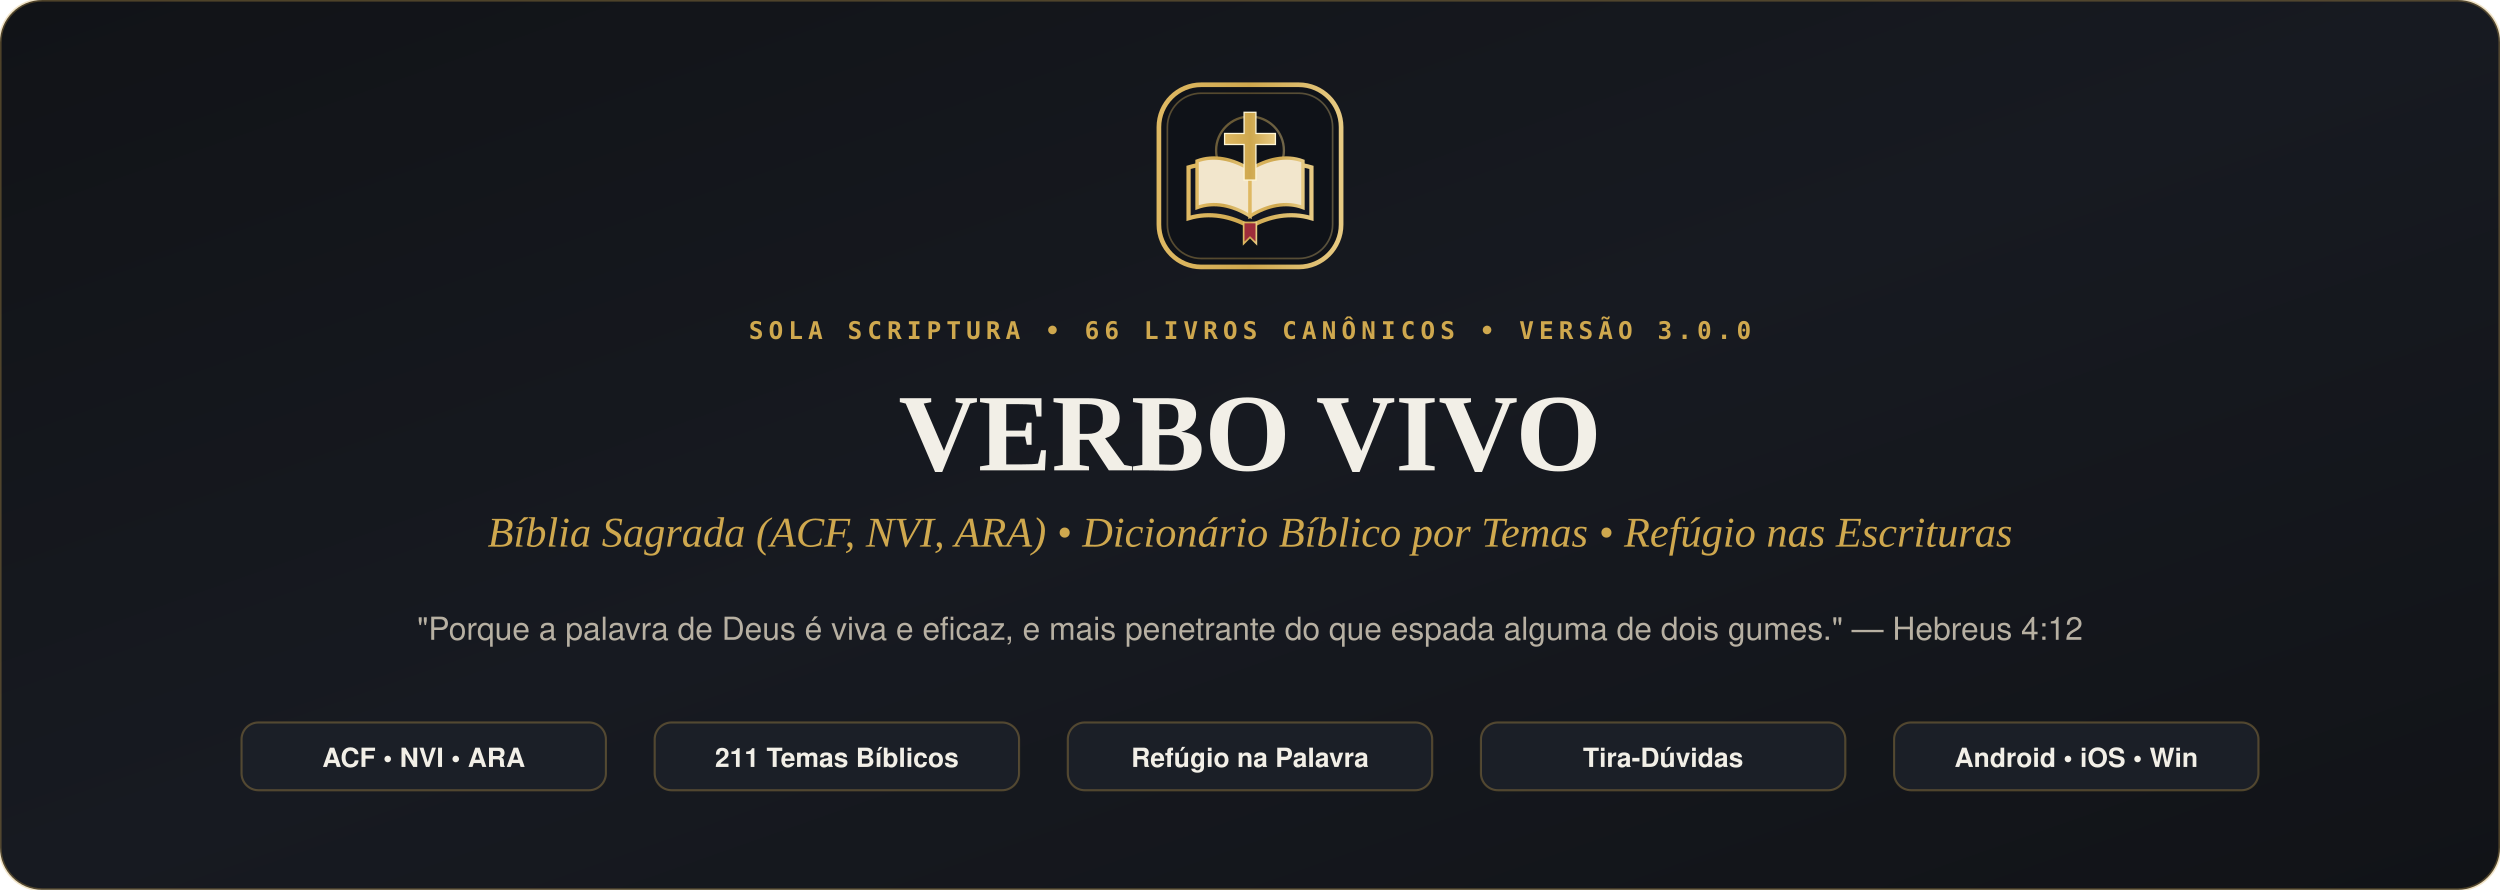
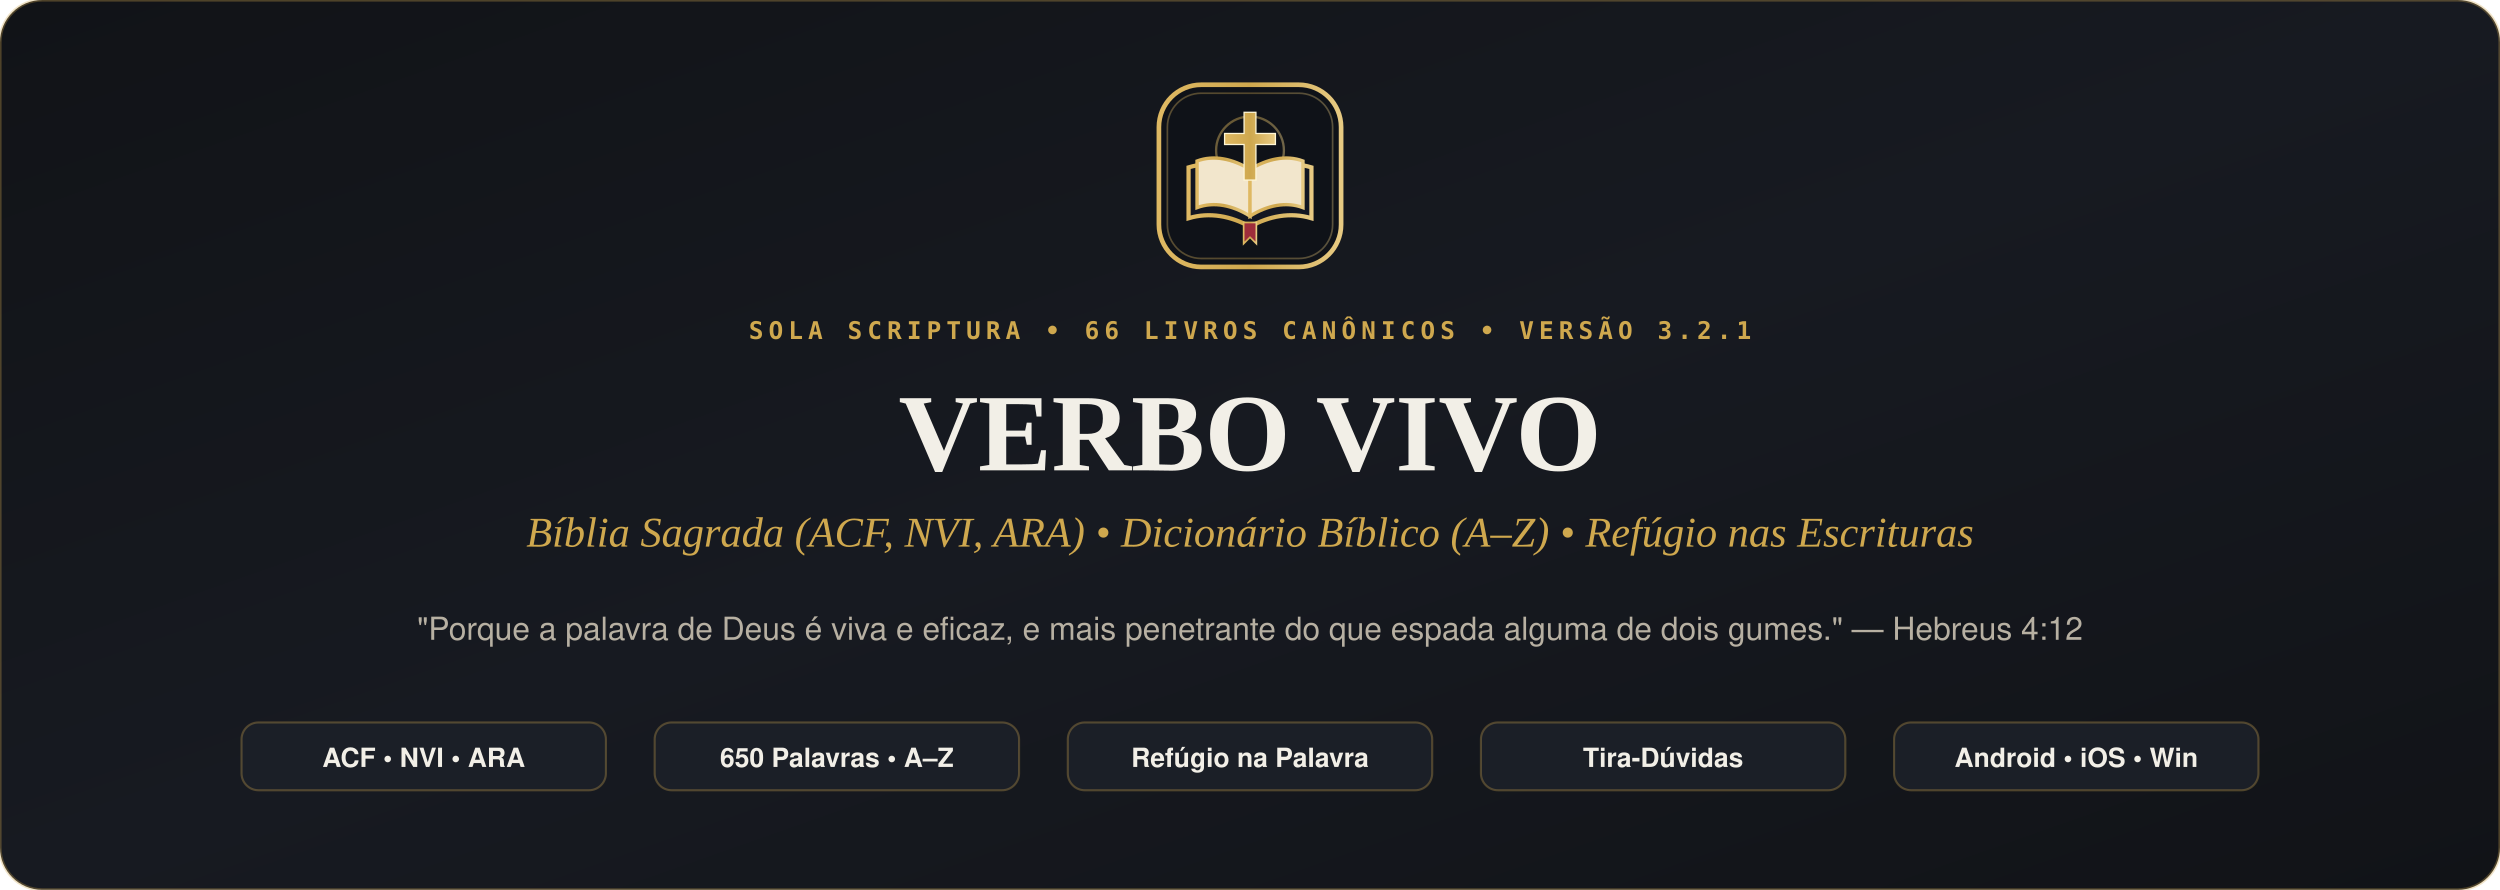
<svg xmlns="http://www.w3.org/2000/svg" viewBox="0 0 1180 420" width="100%" height="100%">
  <defs>
    <style>
      .sans { font-family: -apple-system, BlinkMacSystemFont, "Segoe UI", Helvetica, Arial, sans-serif; }
      .serif { font-family: Georgia, "Times New Roman", serif; }
      .mono { font-family: ui-monospace, SFMono-Regular, Menlo, Consolas, monospace; }
    </style>
    <linearGradient id="bg" x1="0%" y1="0%" x2="100%" y2="100%">
      <stop offset="0%" stop-color="#111317" />
      <stop offset="50%" stop-color="#171A21" />
      <stop offset="100%" stop-color="#111317" />
    </linearGradient>
    <linearGradient id="gold" x1="0%" y1="0%" x2="100%" y2="0%">
      <stop offset="0%" stop-color="#DFB963" />
      <stop offset="50%" stop-color="#CFA84E" />
      <stop offset="100%" stop-color="#E7CA82" />
    </linearGradient>
  </defs>
  <rect width="1180" height="420" rx="20" fill="url(#bg)" stroke="#CFA84E" stroke-opacity="0.32" stroke-width="1.5" />
  <g transform="translate(547, 40)">
    <rect x="0" y="0" width="86" height="86" rx="20" fill="#0F1218" stroke="url(#gold)" stroke-width="2.2" />
    <rect x="4" y="4" width="78" height="78" rx="16" stroke="url(#gold)" stroke-width="0.8" stroke-opacity="0.35" fill="none" />
    <circle cx="43" cy="31" r="16" stroke="url(#gold)" stroke-width="1.1" stroke-opacity="0.45" fill="none" />
    <path d="M14 63 V39 C24 36 34 38 43 43 C52 38 62 36 72 39 V63 C62 60 52 62 43 67 C34 62 24 60 14 63 Z" fill="#121622" stroke="url(#gold)" stroke-width="2" />
    <path d="M18 58 V36 C26 33 35 35 43 40 V62 C35 57 26 55 18 58 Z" fill="#F2E6CC" stroke="url(#gold)" stroke-width="1.6" />
    <path d="M68 58 V36 C60 33 51 35 43 40 V62 C51 57 60 55 68 58 Z" fill="#F2E6CC" stroke="url(#gold)" stroke-width="1.6" />
    <line x1="43" y1="39" x2="43" y2="66" stroke="url(#gold)" stroke-width="2.2" />
    <path d="M40 65 L40 75 L43 72 L46 75 L46 65 Z" fill="#9E2D3B" stroke="url(#gold)" stroke-width="0.8" />
    <path d="M40.2 13 H45.8 V23 H55 V28.2 H45.8 V45 H40.2 V28.2 H31 V23 H40.2 Z" fill="url(#gold)" stroke="#FFF7D6" stroke-width="0.6" />
  </g>
  <text x="590" y="160" text-anchor="middle" fill="#CFA84E" font-size="11.5" font-weight="700" letter-spacing="2.4" class="mono">
-     SOLA SCRIPTURA • 66 LIVROS CANÔNICOS • VERSÃO 3.0.0
+     SOLA SCRIPTURA • 66 LIVROS CANÔNICOS • VERSÃO 3.2.1
  </text>
  <text x="590" y="222" text-anchor="middle" fill="#F2EFE7" font-size="52" font-weight="700" class="serif">
    VERBO VIVO
  </text>
  <text x="590" y="258" text-anchor="middle" fill="#CFA84E" font-size="20" font-style="italic" class="serif">
-     Bíblia Sagrada (ACF, NVI, ARA) • Dicionário Bíblico por Temas • Refúgio nas Escrituras
+     Bíblia Sagrada (ACF, NVI, ARA) • Dicionário Bíblico (A–Z) • Refúgio nas Escrituras
  </text>
  <text x="590" y="302" text-anchor="middle" fill="#B7B0A2" font-size="15" class="sans">
    "Porque a palavra de Deus é viva e eficaz, e mais penetrante do que espada alguma de dois gumes." — Hebreus 4:12
  </text>
  <g transform="translate(590, 358)" text-anchor="middle" class="sans" font-size="12.5" font-weight="600">
    <g transform="translate(-390, 0)">
      <rect x="-86" y="-17" width="172" height="32" rx="8" fill="#1B1F27" stroke="rgba(207,168,78,0.32)" />
      <text y="4" fill="#F2EFE7">ACF • NVI • ARA</text>
    </g>
    <g transform="translate(-195, 0)">
      <rect x="-86" y="-17" width="172" height="32" rx="8" fill="#1B1F27" stroke="rgba(207,168,78,0.32)" />
-       <text y="4" fill="#F2EFE7">211 Temas Bíblicos</text>
+       <text y="4" fill="#F2EFE7">650 Palavras • A–Z</text>
    </g>
    <g transform="translate(0, 0)">
      <rect x="-86" y="-17" width="172" height="32" rx="8" fill="#1B1F27" stroke="rgba(207,168,78,0.32)" />
      <text y="4" fill="#F2EFE7">Refúgio na Palavra</text>
    </g>
    <g transform="translate(195, 0)">
      <rect x="-86" y="-17" width="172" height="32" rx="8" fill="#1B1F27" stroke="rgba(207,168,78,0.32)" />
      <text y="4" fill="#F2EFE7">Tira-Dúvidas</text>
    </g>
    <g transform="translate(390, 0)">
      <rect x="-86" y="-17" width="172" height="32" rx="8" fill="#1B1F27" stroke="rgba(207,168,78,0.32)" />
      <text y="4" fill="#F2EFE7">Android • iOS • Win</text>
    </g>
  </g>
</svg>
